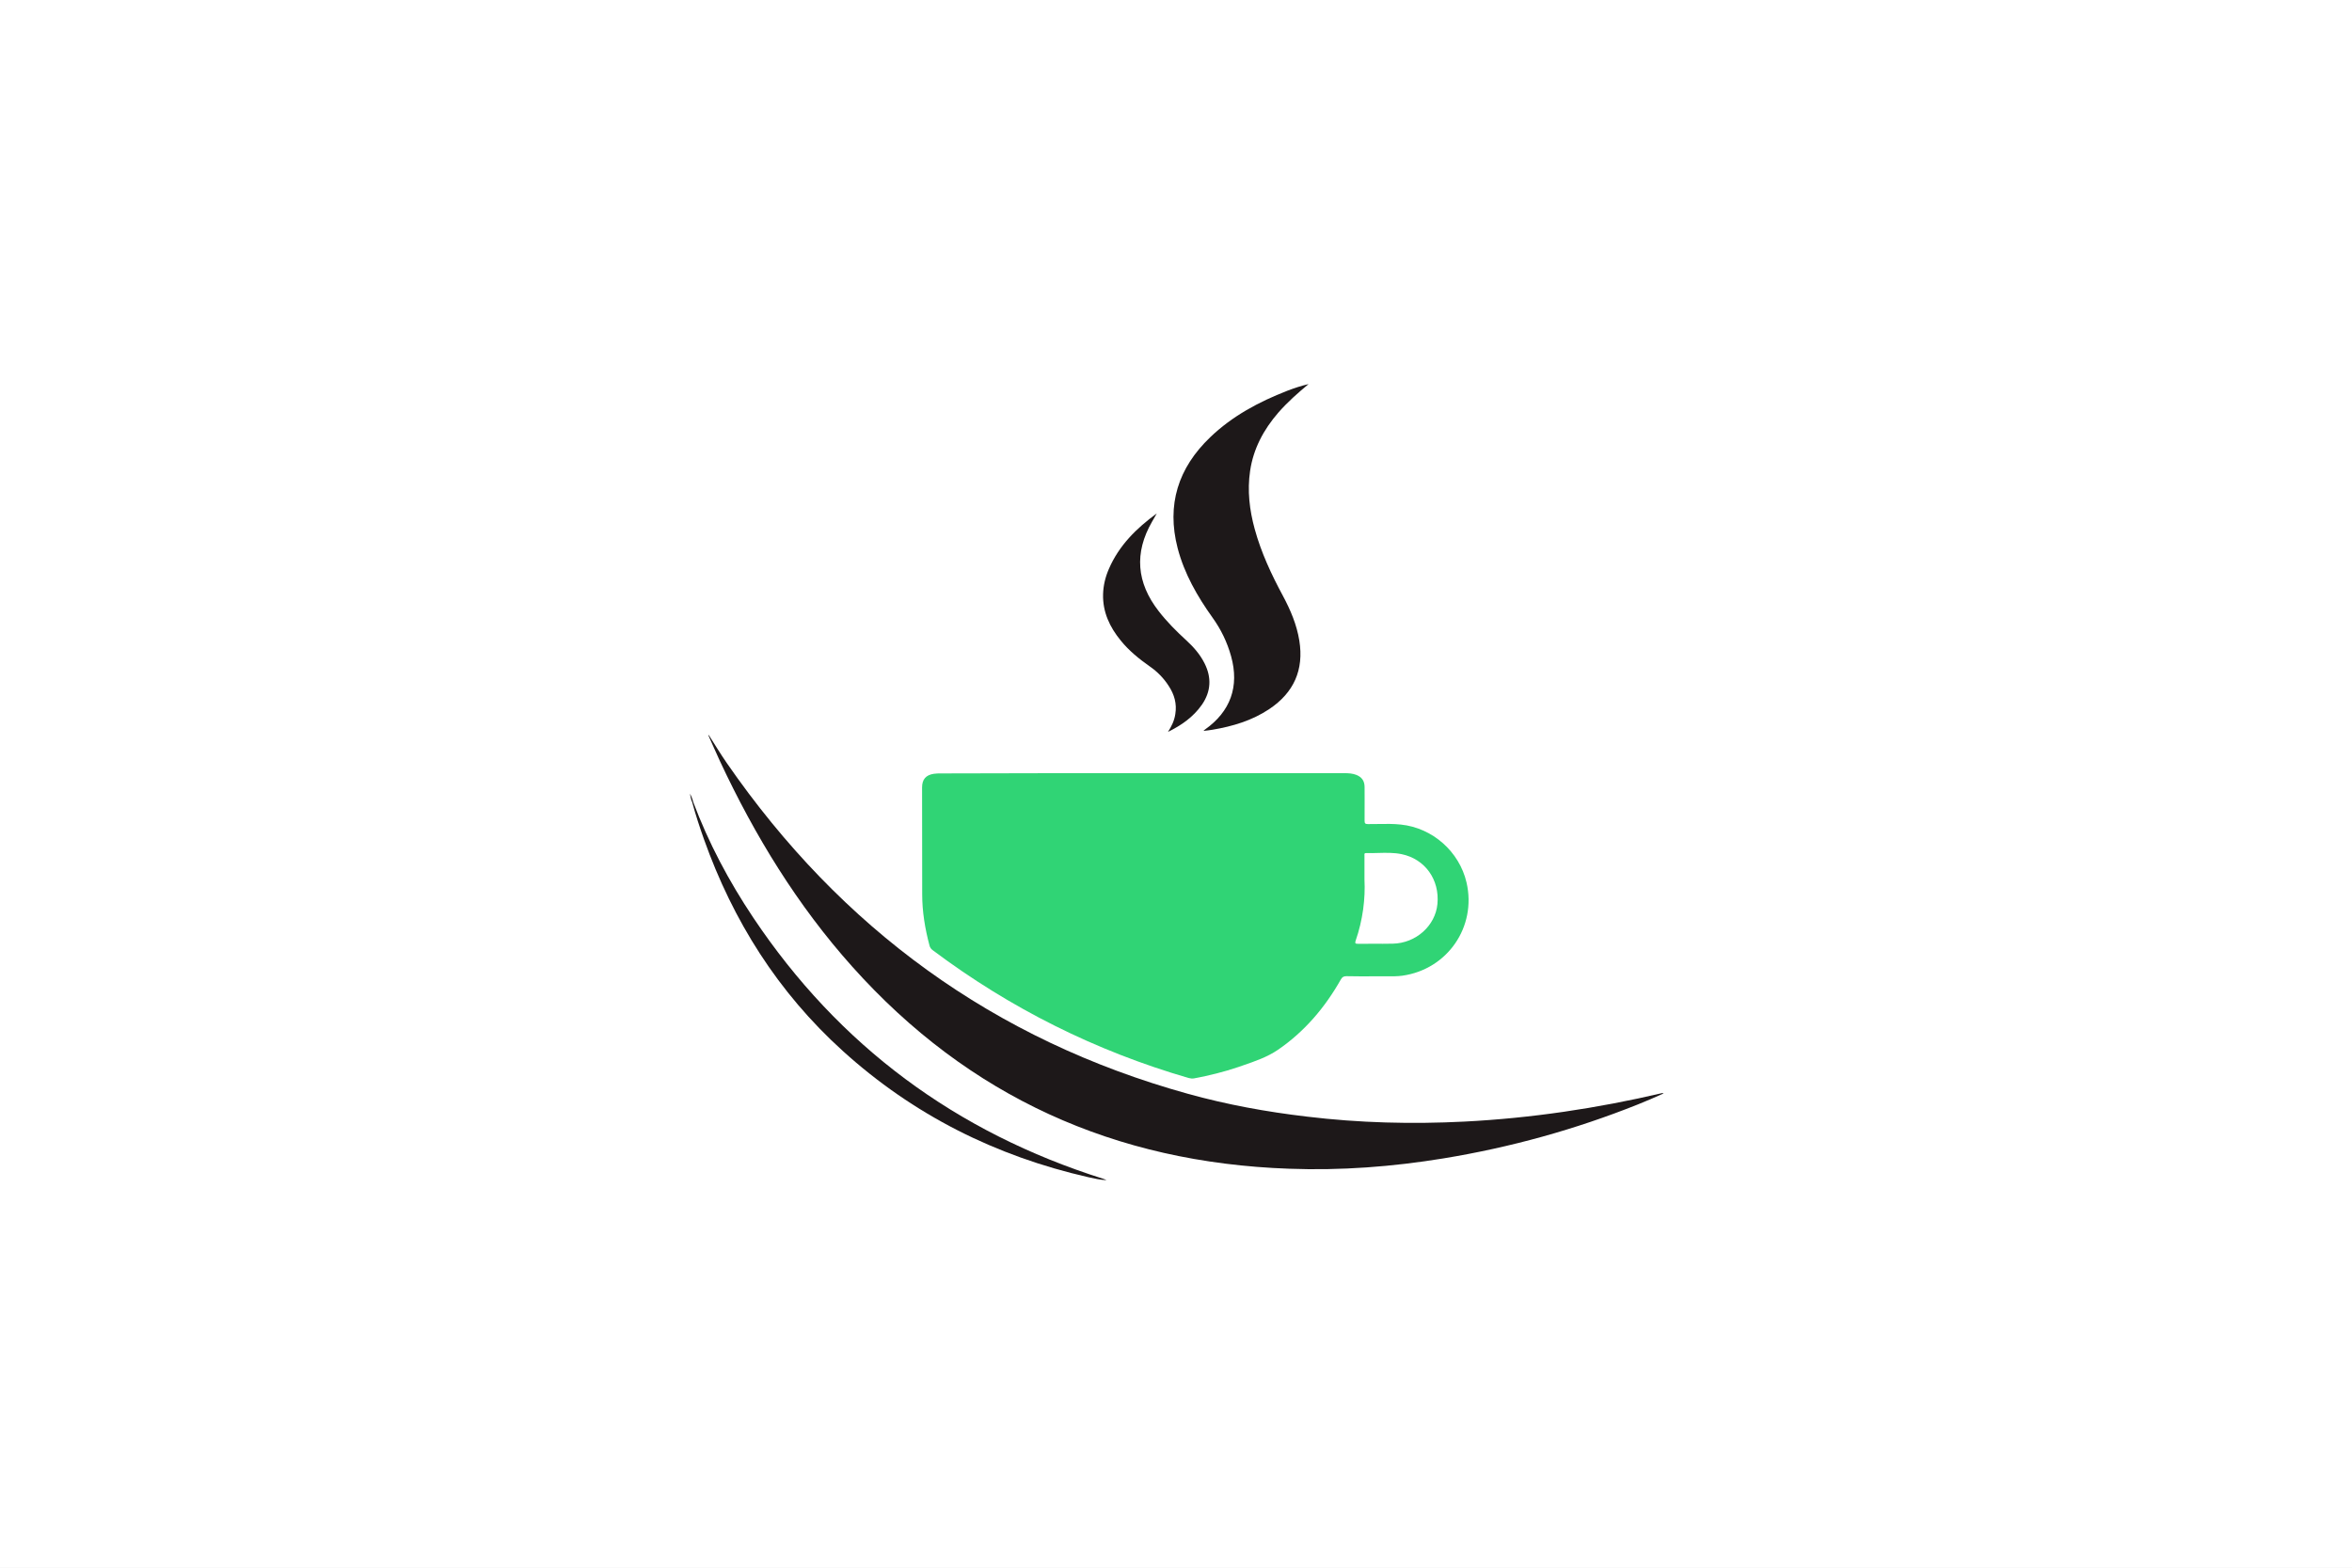
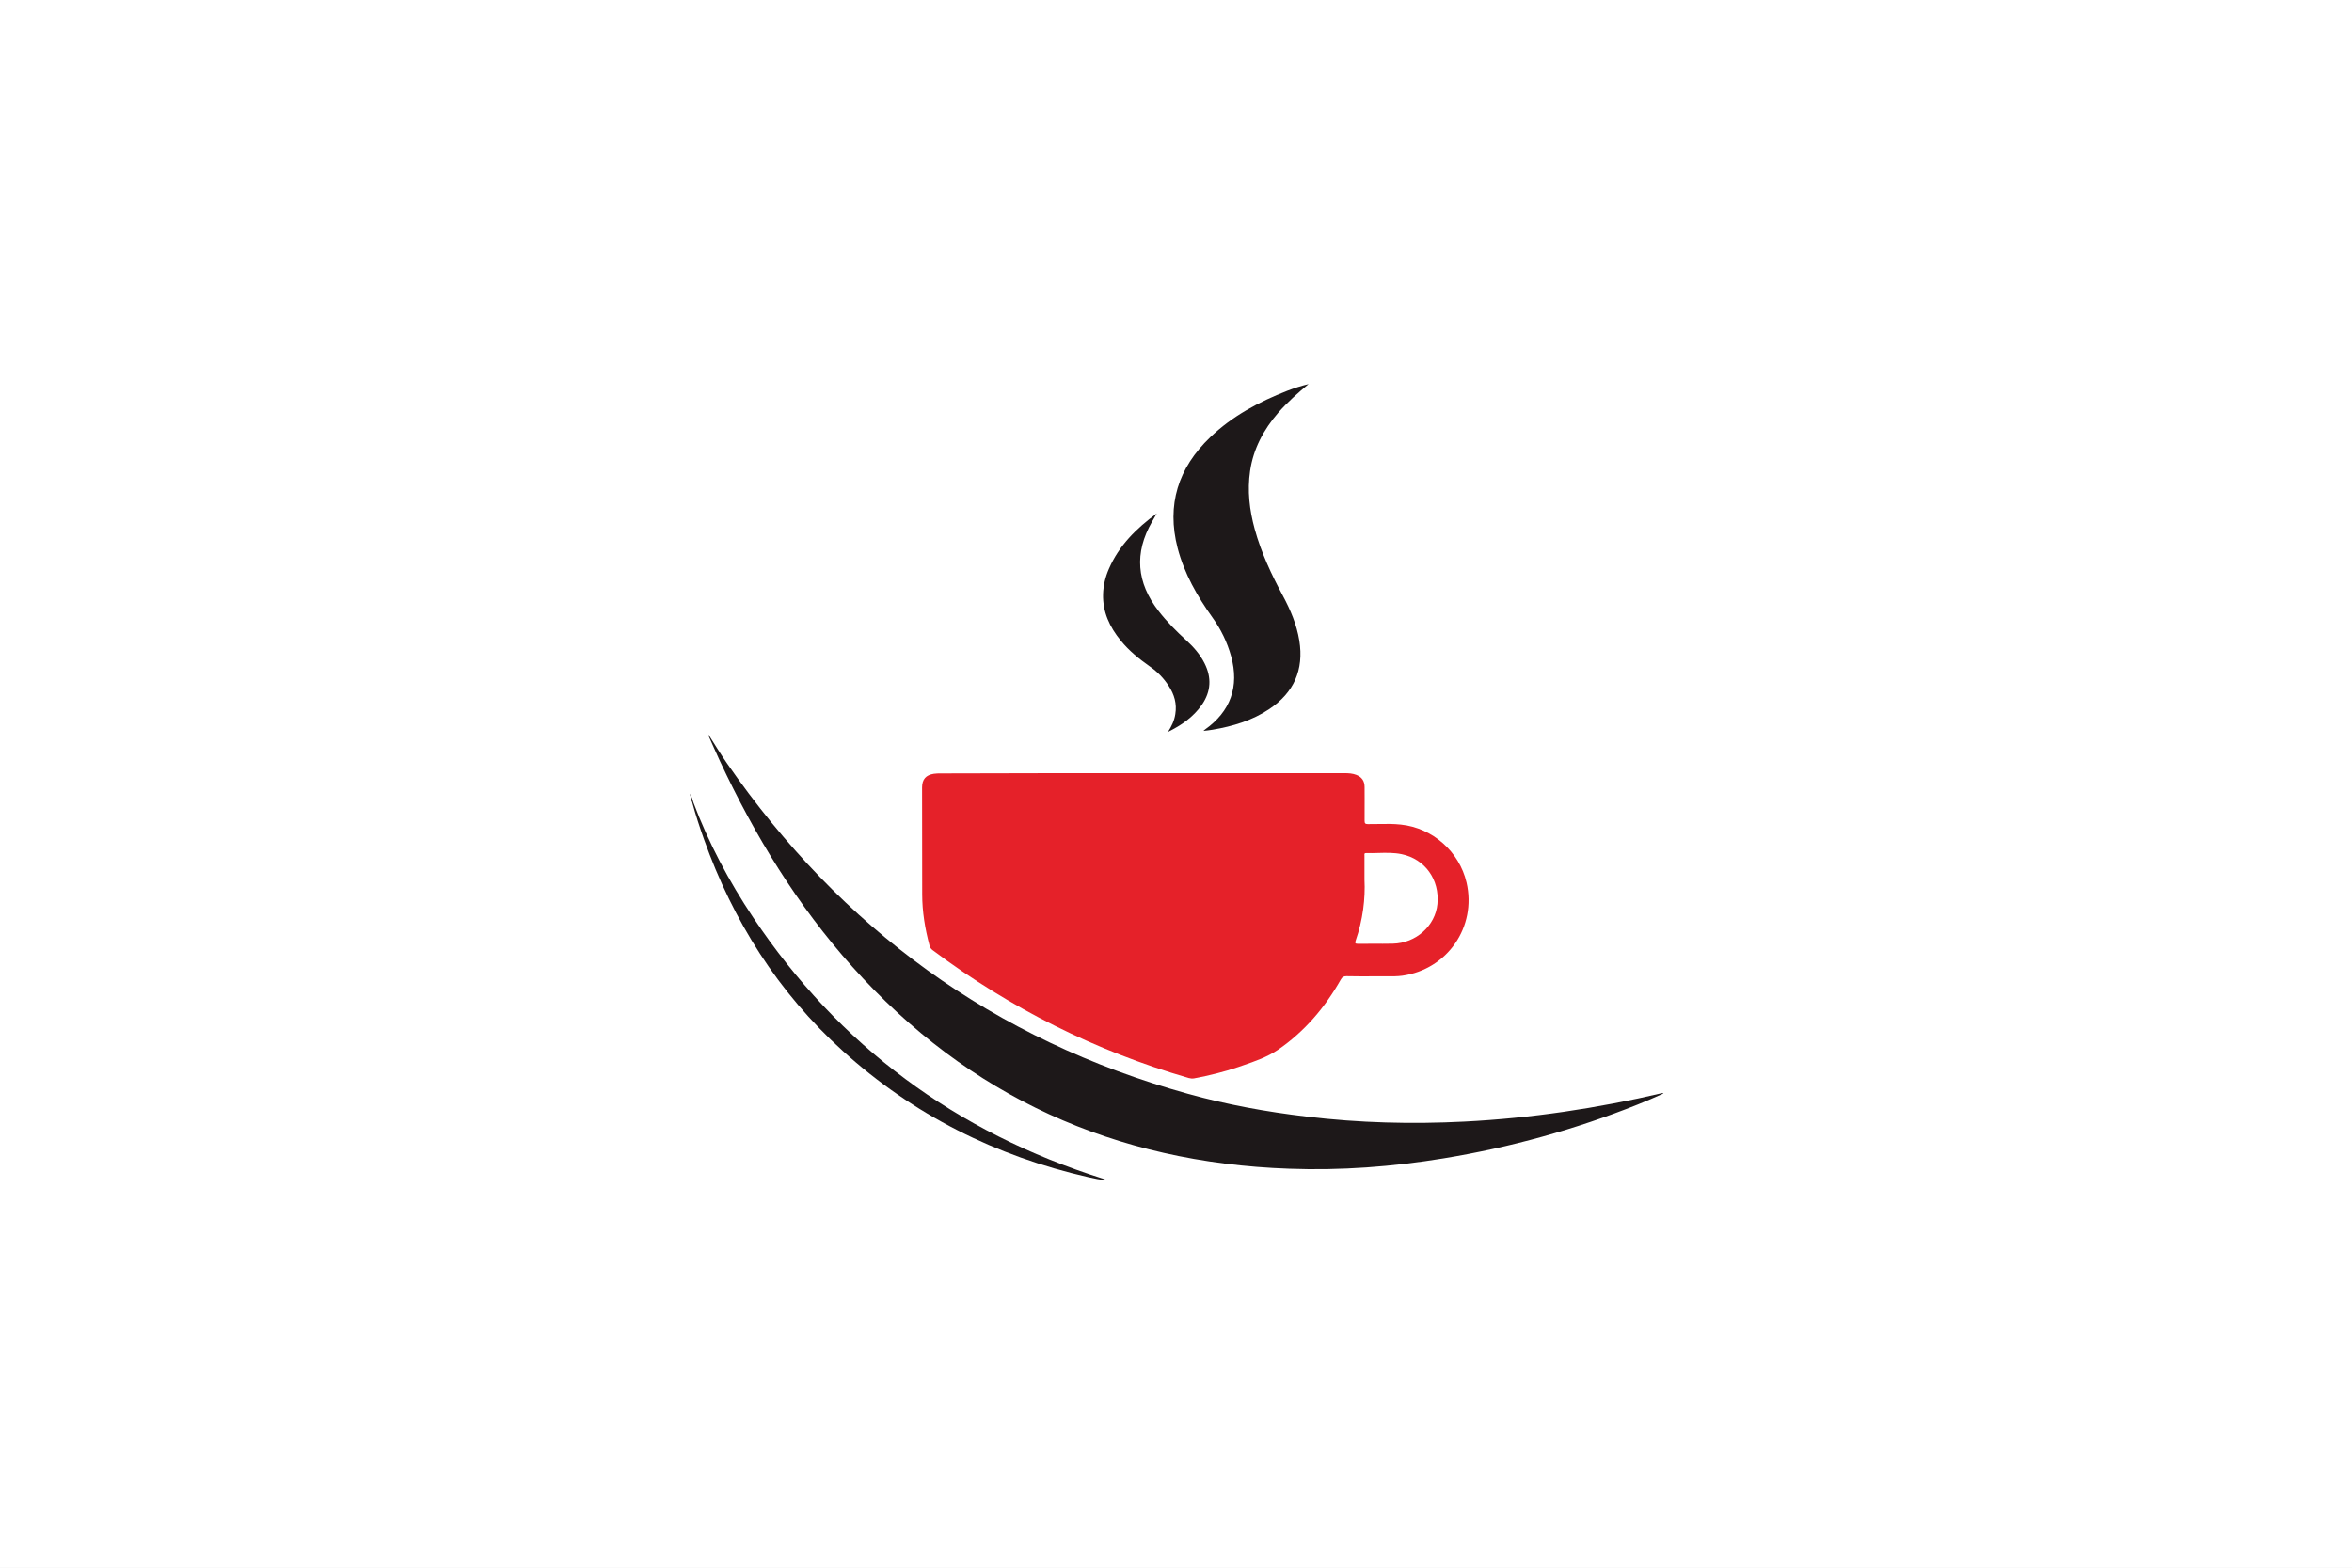
<svg xmlns="http://www.w3.org/2000/svg" width="300" height="200" viewBox="0 0 300 200" fill="none">
  <g clip-path="url(#clip0_632_130)">
    <path d="M0 0H300V200H0V0Z" fill="white" />
    <path d="M90.376 93.73C91.169 94.972 91.899 96.184 92.707 97.35C107.28 118.432 126.763 132.679 151.528 139.546C156.499 140.929 161.549 141.846 166.676 142.451C173.372 143.259 180.084 143.43 186.795 143.088C195.309 142.653 203.715 141.395 212.011 139.453C212.058 139.437 212.104 139.453 212.182 139.5C211.638 139.733 211.11 139.981 210.566 140.214C210.022 140.447 209.463 140.68 208.919 140.898C200.918 144.098 192.653 146.382 184.139 147.78C177.598 148.852 171.026 149.35 164.407 149.101C142.237 148.324 123.578 139.935 108.725 123.342C101.703 115.496 96.28 106.625 91.837 97.116C91.34 96.044 90.874 94.972 90.392 93.9C90.376 93.885 90.376 93.838 90.376 93.73Z" fill="#1D1819" />
    <path d="M166.909 49C165.542 50.134 164.206 51.315 163.041 52.651C161.176 54.811 159.871 57.234 159.452 60.077C159.079 62.594 159.374 65.065 160.042 67.504C160.866 70.502 162.171 73.299 163.647 76.033C164.61 77.835 165.402 79.7 165.728 81.719C166.334 85.464 165.029 88.369 161.891 90.466C159.7 91.927 157.246 92.657 154.682 93.092C154.309 93.154 153.936 93.201 153.501 93.248C153.595 93.154 153.641 93.108 153.688 93.077C156.95 90.777 158.1 87.577 157.028 83.724C156.531 81.937 155.739 80.29 154.651 78.783C152.709 76.064 151.062 73.19 150.208 69.927C148.778 64.397 150.27 59.705 154.356 55.789C157.183 53.071 160.57 51.268 164.19 49.855C165.076 49.513 165.977 49.218 166.909 49Z" fill="#1D1819" />
    <path d="M148.98 93.371C149.431 92.672 149.788 91.942 149.912 91.103C150.13 89.782 149.788 88.601 149.073 87.514C148.436 86.519 147.628 85.696 146.665 85.028C145.298 84.065 144.008 83.024 142.952 81.719C141.538 79.994 140.637 78.068 140.699 75.799C140.73 74.681 140.994 73.593 141.445 72.568C142.734 69.585 144.956 67.394 147.551 65.499C147.349 65.856 147.147 66.198 146.945 66.555C144.645 70.548 144.972 74.339 147.784 77.959C148.84 79.326 150.068 80.553 151.342 81.719C152.258 82.558 153.082 83.505 153.641 84.624C154.558 86.442 154.464 88.213 153.315 89.891C152.212 91.476 150.689 92.532 148.98 93.371Z" fill="#1D1819" />
    <path d="M88.42 102.32C90.377 107.54 92.972 112.418 96.064 117.048C107.017 133.439 121.963 144.47 140.731 150.389C140.87 150.436 140.995 150.483 141.135 150.56C140.358 150.529 139.597 150.358 138.835 150.187C127.012 147.5 116.494 142.233 107.483 134.061C99.249 126.603 93.5 117.499 89.787 107.058C89.243 105.52 88.731 103.982 88.311 102.413C88.296 102.304 88.342 102.289 88.42 102.32Z" fill="#1D1819" />
    <path d="M88.419 102.32C88.388 102.351 88.357 102.382 88.326 102.413C88.124 102.056 88.093 101.636 88 101.248C88.186 101.574 88.326 101.931 88.419 102.32Z" fill="#1D1819" />
-     <path fill-rule="evenodd" clip-rule="evenodd" d="M171.523 98.639H145.775C137.2 98.639 128.61 98.639 120.035 98.671C119.725 98.671 119.414 98.671 119.119 98.717C118.093 98.872 117.612 99.432 117.612 100.457C117.612 105.009 117.612 109.546 117.627 114.083C117.627 116.304 117.985 118.479 118.559 120.623C118.622 120.887 118.761 121.074 118.979 121.229C128.86 128.64 139.735 134.078 151.605 137.527C151.854 137.589 152.071 137.62 152.32 137.573C154.231 137.216 156.111 136.75 157.944 136.129C158.139 136.061 158.334 135.994 158.53 135.926C160.078 135.395 161.628 134.862 162.993 133.938C166.396 131.608 169.006 128.531 171.026 124.958C171.197 124.647 171.383 124.538 171.74 124.538C172.835 124.562 173.921 124.559 175.012 124.556C175.376 124.555 175.74 124.554 176.106 124.554C176.381 124.549 176.654 124.552 176.926 124.554C177.578 124.559 178.225 124.564 178.872 124.476C184.62 123.668 188.364 118.246 187.059 112.591C186.143 108.645 182.725 105.615 178.685 105.196C177.734 105.09 176.776 105.107 175.82 105.123C175.371 105.131 174.922 105.139 174.475 105.134C174.133 105.134 174.055 105.04 174.055 104.699C174.066 103.746 174.062 102.801 174.059 101.853C174.057 101.378 174.055 100.903 174.055 100.426C174.055 99.649 173.729 99.152 172.999 98.857C172.517 98.671 172.02 98.639 171.523 98.639ZM174.04 109.173V112.218C174.164 114.626 173.838 117.361 172.906 120.033C172.797 120.359 172.906 120.406 173.201 120.406C173.84 120.399 174.477 120.401 175.113 120.403C175.96 120.406 176.808 120.408 177.66 120.39C180.612 120.328 183.082 118.106 183.346 115.325C183.641 112.234 181.777 109.593 178.778 108.971C177.784 108.764 176.768 108.792 175.755 108.819C175.249 108.833 174.744 108.847 174.242 108.831C174.02 108.818 174.028 108.959 174.037 109.096C174.038 109.122 174.04 109.148 174.04 109.173Z" fill="#30D475" />
+     <path fill-rule="evenodd" clip-rule="evenodd" d="M171.523 98.639H145.775C137.2 98.639 128.61 98.639 120.035 98.671C119.725 98.671 119.414 98.671 119.119 98.717C118.093 98.872 117.612 99.432 117.612 100.457C117.612 105.009 117.612 109.546 117.627 114.083C117.627 116.304 117.985 118.479 118.559 120.623C118.622 120.887 118.761 121.074 118.979 121.229C128.86 128.64 139.735 134.078 151.605 137.527C151.854 137.589 152.071 137.62 152.32 137.573C154.231 137.216 156.111 136.75 157.944 136.129C158.139 136.061 158.334 135.994 158.53 135.926C160.078 135.395 161.628 134.862 162.993 133.938C166.396 131.608 169.006 128.531 171.026 124.958C171.197 124.647 171.383 124.538 171.74 124.538C172.835 124.562 173.921 124.559 175.012 124.556C175.376 124.555 175.74 124.554 176.106 124.554C176.381 124.549 176.654 124.552 176.926 124.554C177.578 124.559 178.225 124.564 178.872 124.476C184.62 123.668 188.364 118.246 187.059 112.591C186.143 108.645 182.725 105.615 178.685 105.196C177.734 105.09 176.776 105.107 175.82 105.123C175.371 105.131 174.922 105.139 174.475 105.134C174.133 105.134 174.055 105.04 174.055 104.699C174.066 103.746 174.062 102.801 174.059 101.853C174.057 101.378 174.055 100.903 174.055 100.426C174.055 99.649 173.729 99.152 172.999 98.857C172.517 98.671 172.02 98.639 171.523 98.639ZM174.04 109.173V112.218C174.164 114.626 173.838 117.361 172.906 120.033C172.797 120.359 172.906 120.406 173.201 120.406C173.84 120.399 174.477 120.401 175.113 120.403C175.96 120.406 176.808 120.408 177.66 120.39C180.612 120.328 183.082 118.106 183.346 115.325C183.641 112.234 181.777 109.593 178.778 108.971C177.784 108.764 176.768 108.792 175.755 108.819C175.249 108.833 174.744 108.847 174.242 108.831C174.02 108.818 174.028 108.959 174.037 109.096C174.038 109.122 174.04 109.148 174.04 109.173Z" fill="#E52129" />
  </g>
  <defs>
    <clipPath id="clip0_632_130">
      <rect width="300" height="200" fill="white" />
    </clipPath>
  </defs>
</svg>
